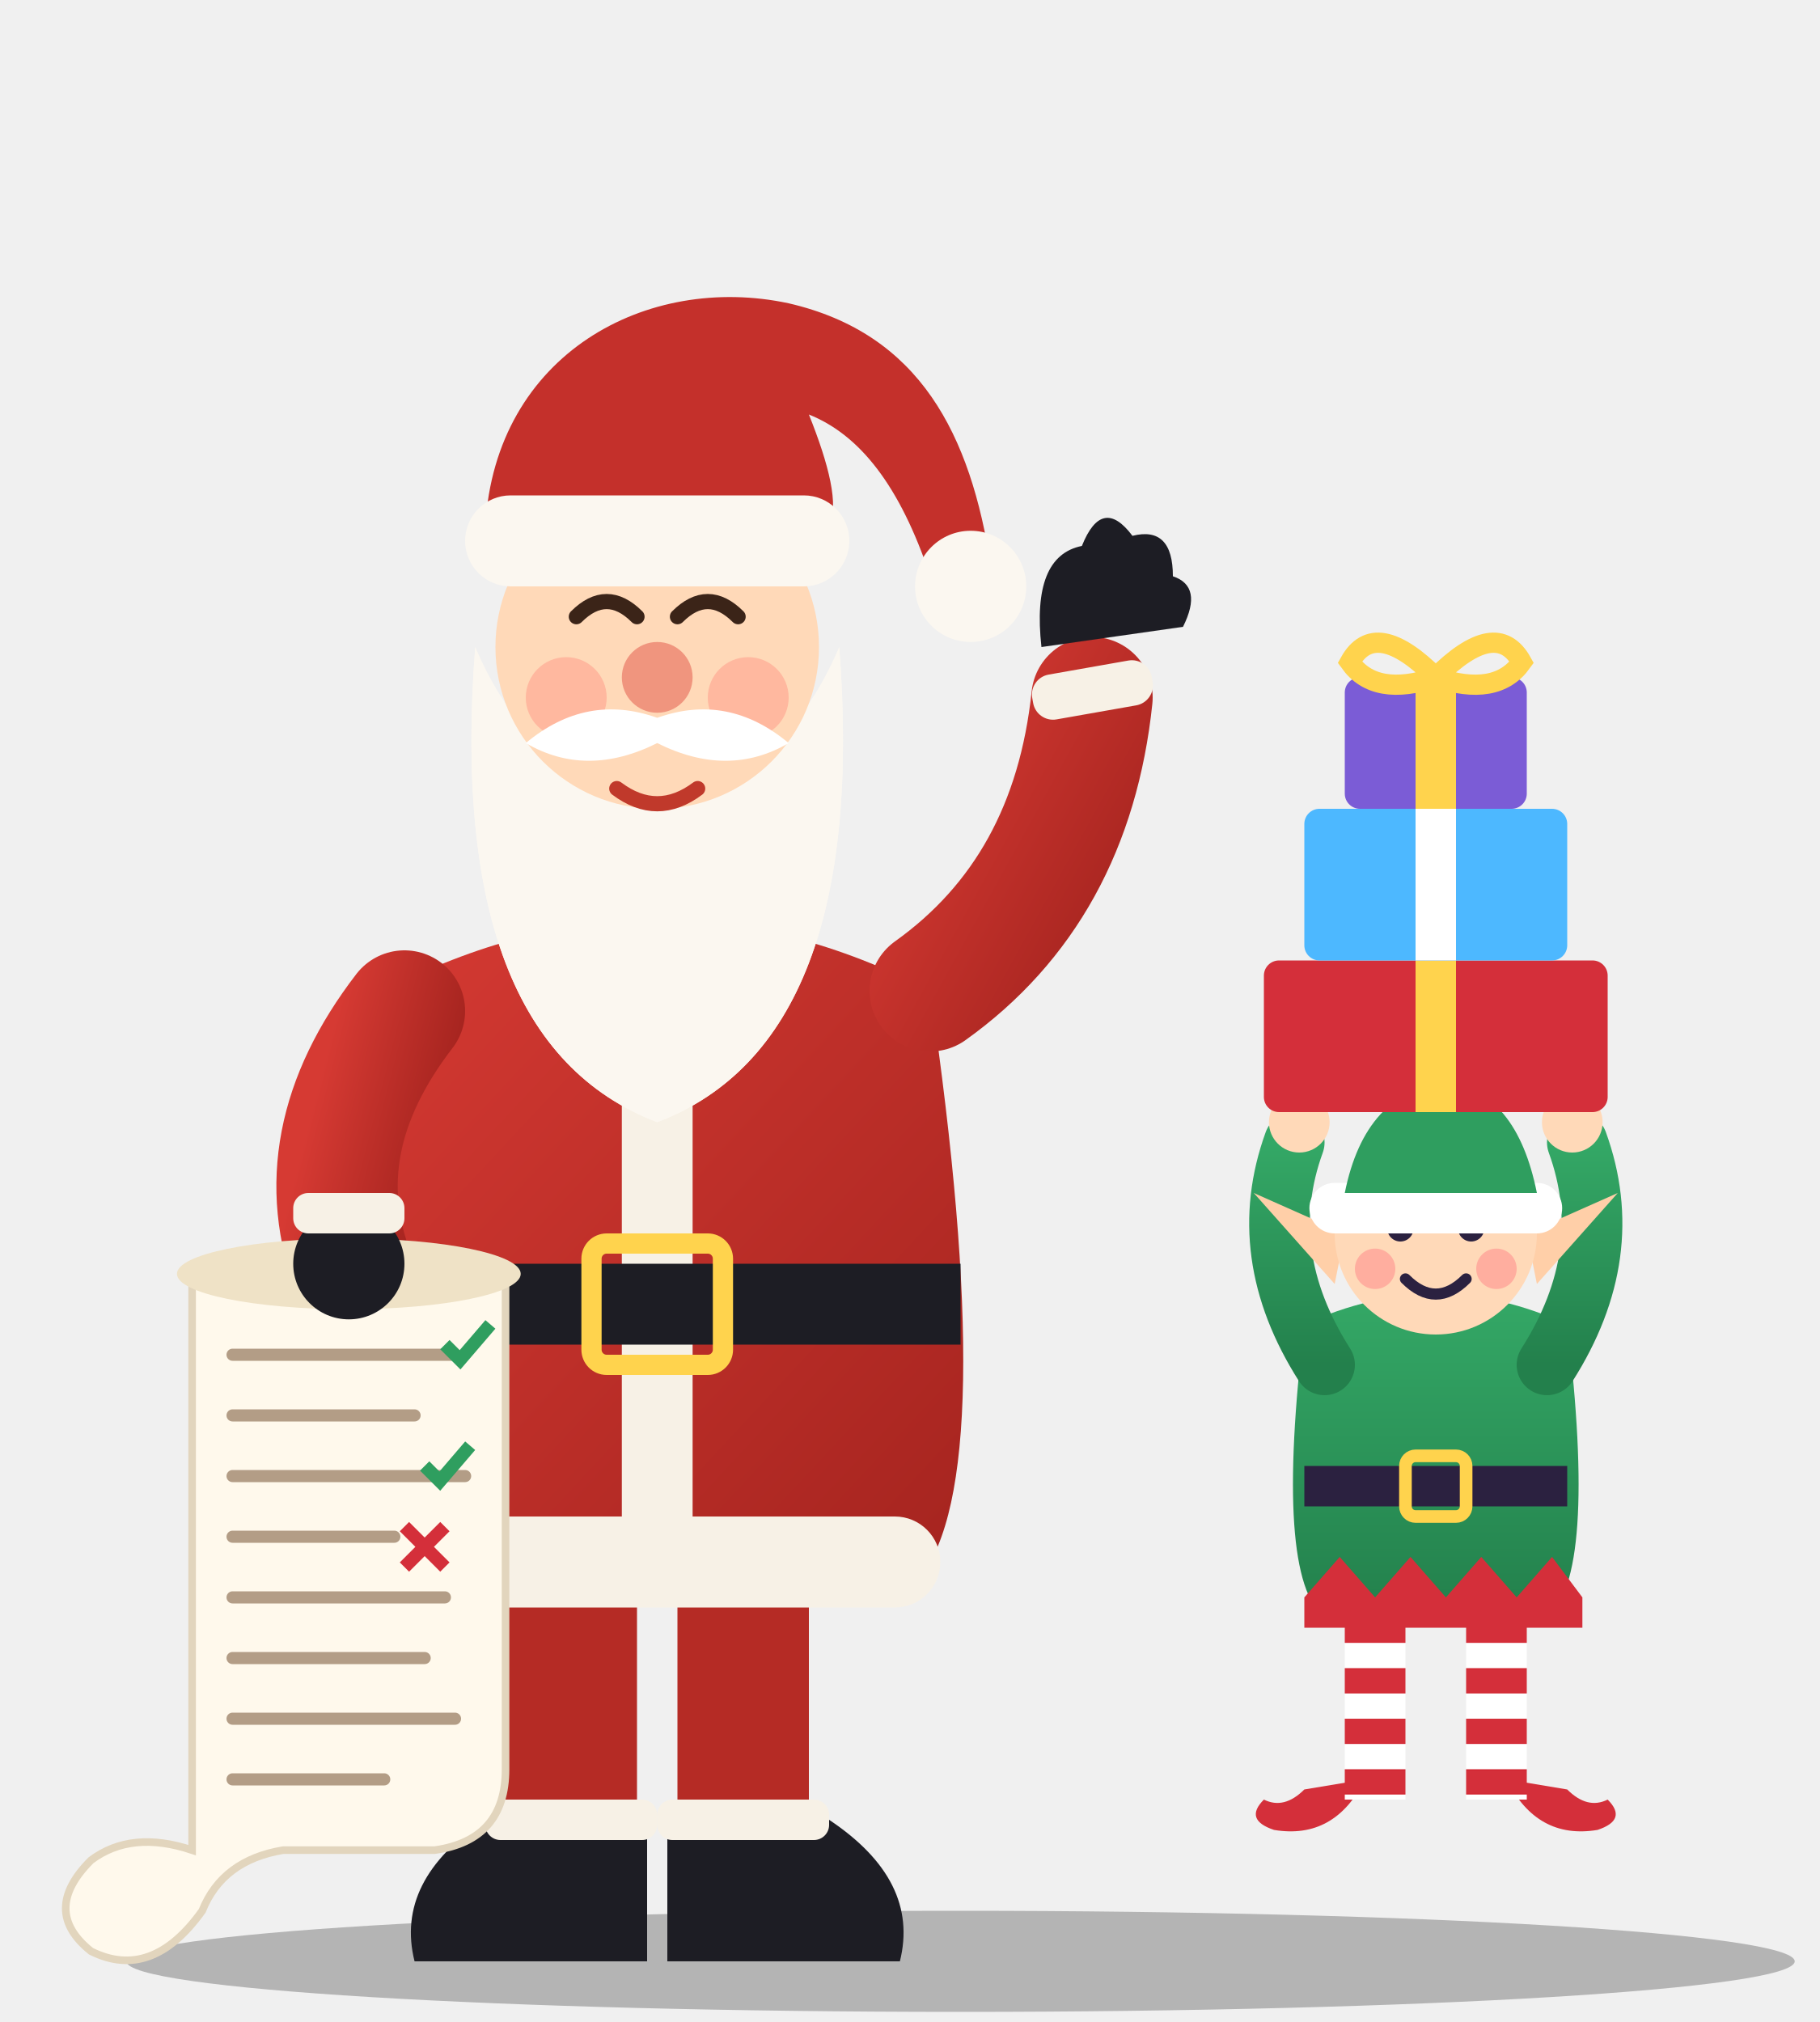
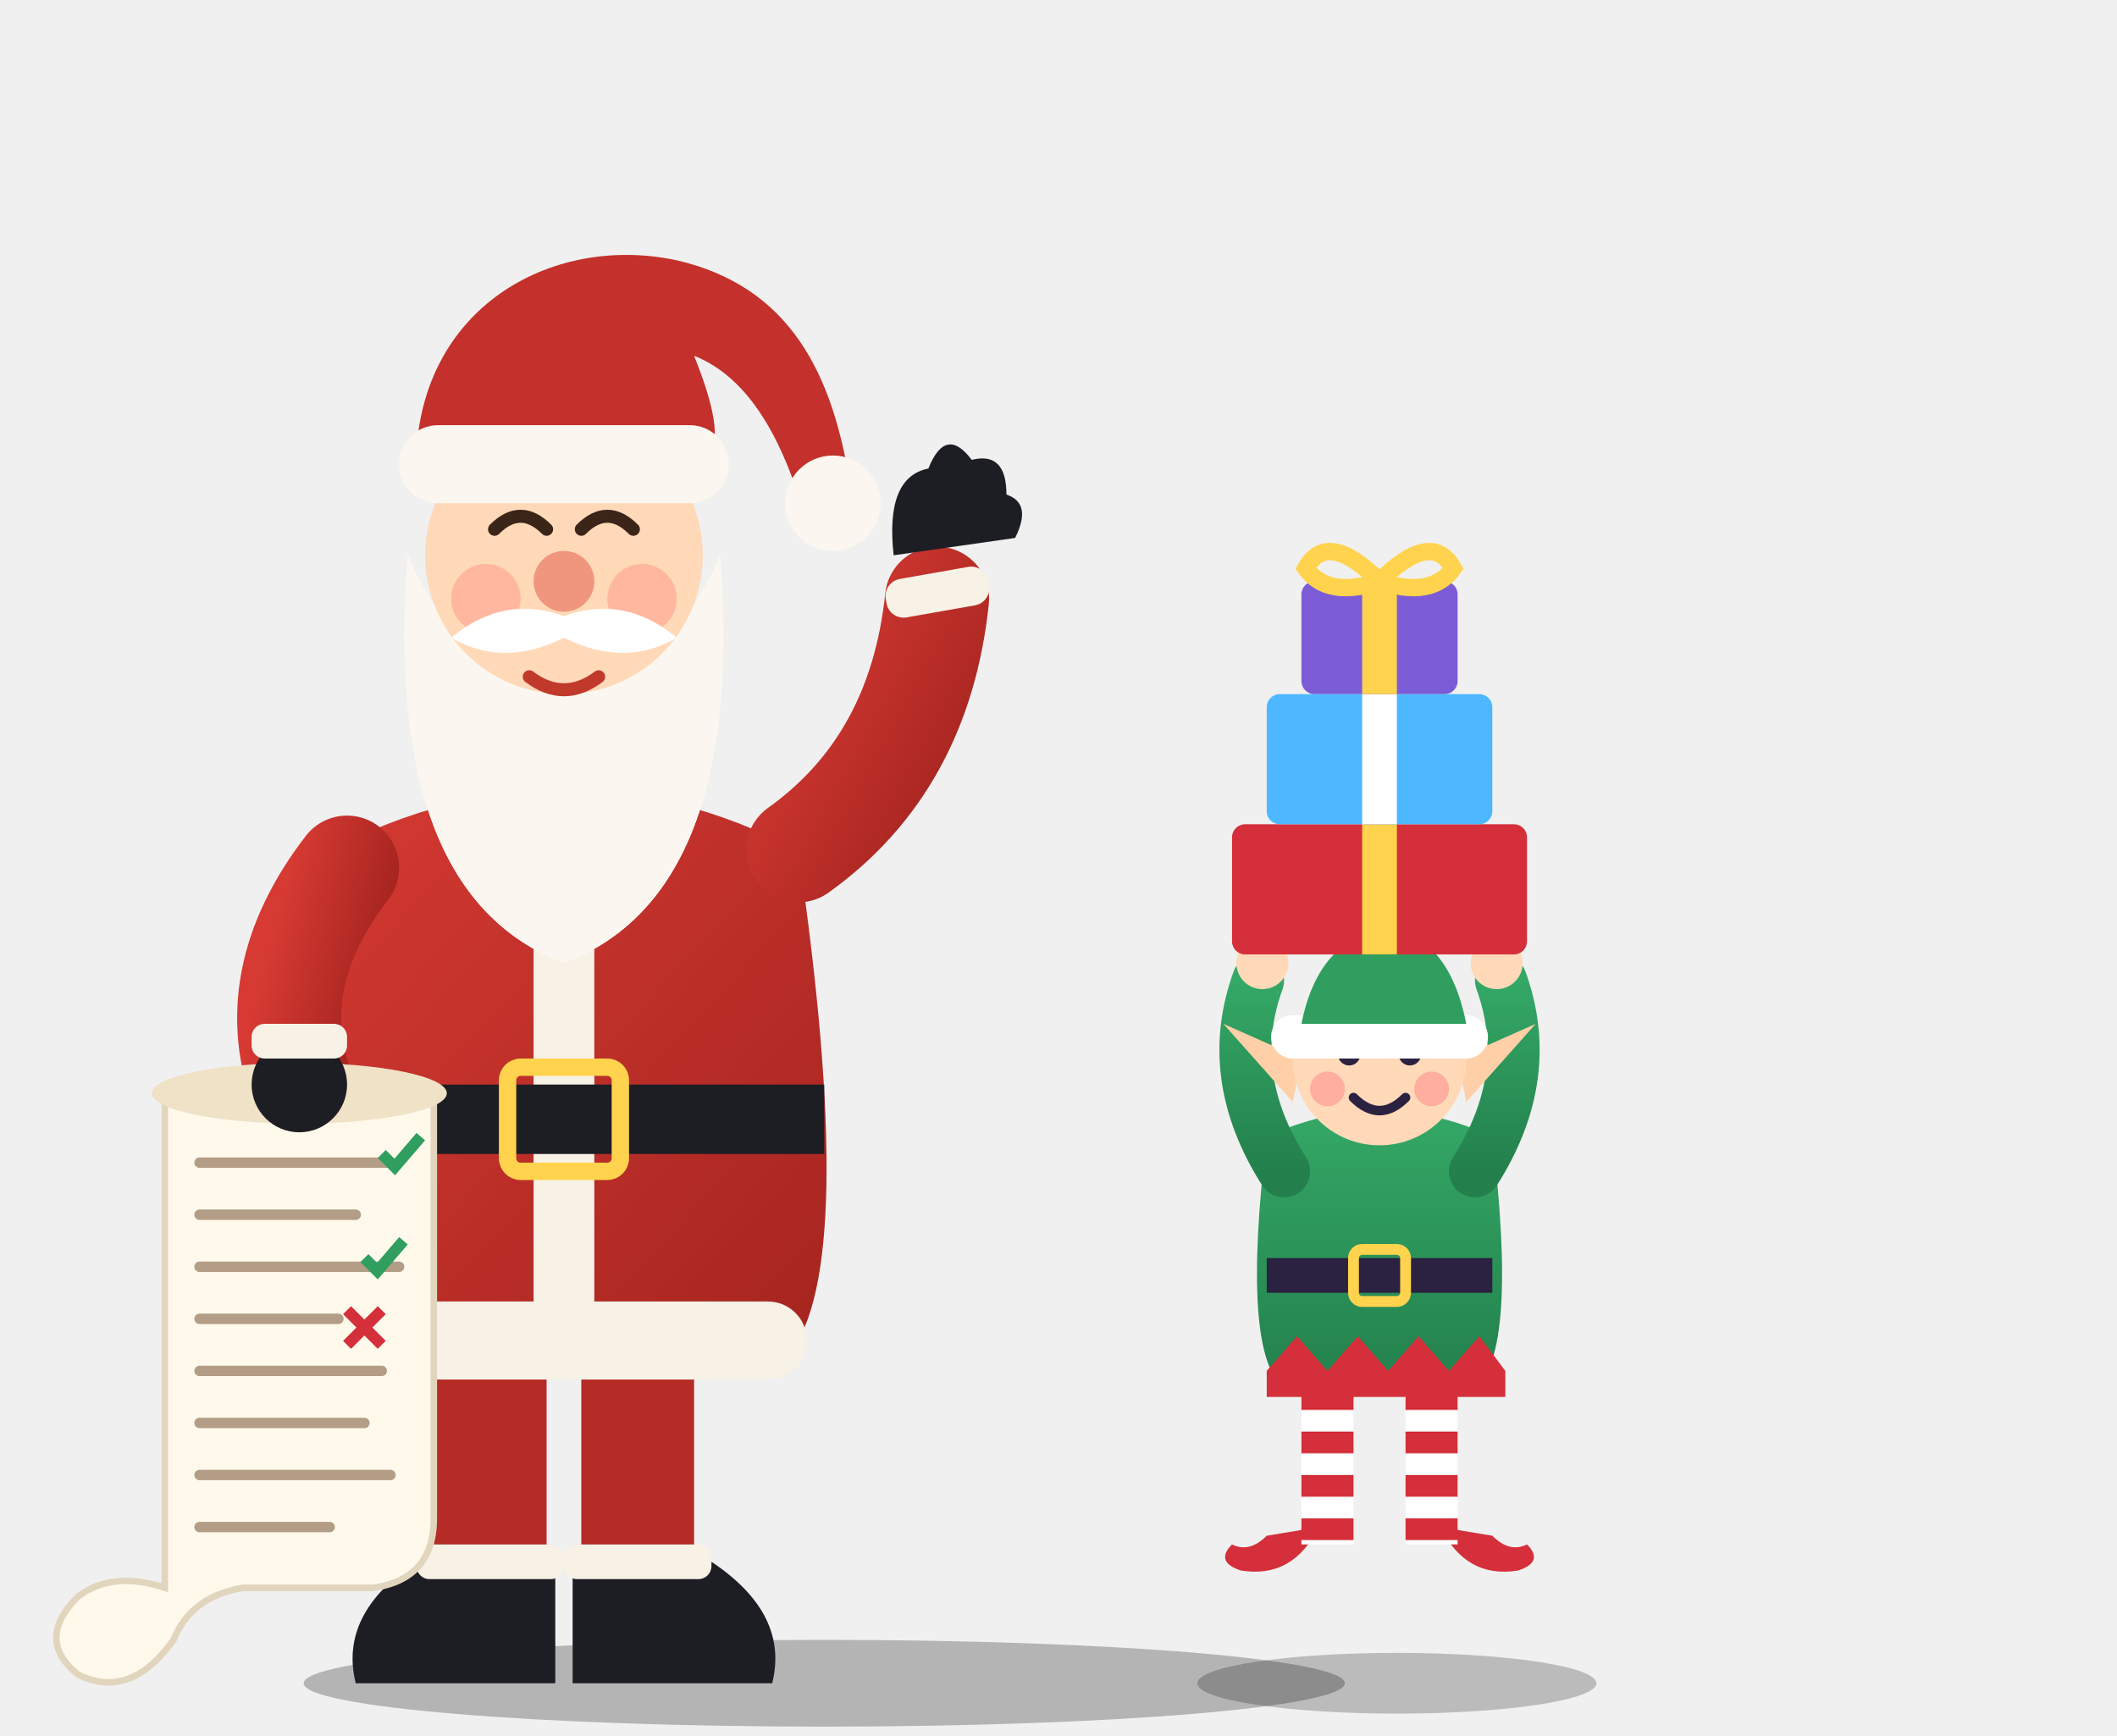
- <svg xmlns="http://www.w3.org/2000/svg" viewBox="0 0 360 400">
+ <svg xmlns="http://www.w3.org/2000/svg" viewBox="0 0 488 400">
  <style>
    .wave { transform-origin: 184px 190px; animation: wave 1.6s ease-in-out infinite; }
    @keyframes wave {
      0%, 100% { transform: rotate(0deg); }
      25%      { transform: rotate(-14deg); }
      50%      { transform: rotate(4deg); }
      75%      { transform: rotate(-14deg); }
    }
    .santa-head { transform-origin: 128px 150px; animation: tilt 3.2s ease-in-out infinite; }
    @keyframes tilt { 0%, 100% { transform: rotate(-2deg); } 50% { transform: rotate(3deg); } }
    .pompom { transform-origin: 186px 70px; animation: flop 3.2s ease-in-out infinite; }
    @keyframes flop { 0%, 100% { transform: rotate(-4deg); } 50% { transform: rotate(8deg); } }
    .elf { animation: hop .7s ease-in-out infinite alternate; }
    @keyframes hop { from { transform: translateY(0); } to { transform: translateY(-7px); } }
    .stack { transform-origin: 284px 210px; animation: sway 1.4s ease-in-out infinite; }
    @keyframes sway { 0%, 100% { transform: rotate(-3deg); } 50% { transform: rotate(3deg); } }
    @media (prefers-reduced-motion: reduce) { * { animation: none !important; } }
  </style>
  <defs>
    <linearGradient id="coat" x1="0" y1="0" x2="1" y2="1">
      <stop offset="0" stop-color="#d63a33" />
      <stop offset="1" stop-color="#a5241f" />
    </linearGradient>
    <linearGradient id="tunic2" x1="0" y1="0" x2="0" y2="1">
      <stop offset="0" stop-color="#34a866" />
      <stop offset="1" stop-color="#23804c" />
    </linearGradient>
    <pattern id="stripes" width="10" height="10" patternUnits="userSpaceOnUse">
      <rect width="10" height="10" fill="#fff" />
      <rect width="10" height="5" fill="#d42f3a" />
    </pattern>
  </defs>
-   <ellipse cx="190" cy="388" rx="165" ry="10" fill="#000" opacity=".25" />
+   <ellipse cx="190" cy="388" rx="120" ry="10" fill="#000" opacity=".25" />
+   <ellipse cx="322" cy="388" rx="46" ry="7" fill="#000" opacity=".22" />
  <rect x="100" y="300" width="26" height="66" fill="#b52b25" />
  <rect x="134" y="300" width="26" height="66" fill="#b52b25" />
  <path d="M96 360 H128 V388 H82 Q78 372 96 360 Z" fill="#1d1d24" />
  <path d="M132 360 H164 Q182 372 178 388 H132 Z" fill="#1d1d24" />
  <rect x="96" y="356" width="34" height="8" rx="3" fill="#f7f1e6" />
  <rect x="130" y="356" width="34" height="8" rx="3" fill="#f7f1e6" />
  <path d="M76 196 Q62 292 78 312 H182 Q198 292 184 196 Q130 168 76 196 Z" fill="url(#coat)" />
  <rect x="74" y="300" width="112" height="18" rx="9" fill="#f7f1e6" />
  <rect x="123" y="182" width="14" height="122" fill="#f7f1e6" />
  <rect x="70" y="250" width="120" height="16" fill="#1d1d24" />
  <rect x="117" y="246" width="26" height="24" rx="3" fill="none" stroke="#ffd34d" stroke-width="4" />
  <path d="M80 200 Q60 226 70 252" stroke="url(#coat)" stroke-width="24" stroke-linecap="round" fill="none" />
  <path d="M38 252 H100 V350 Q100 364 86 366 H56 Q44 368 40 378 Q30 392 18 386 Q8 378 18 368 Q26 362 38 366 Z" fill="#fff9ec" stroke="#e2d5bd" stroke-width="1.5" />
  <g stroke="#b39d86" stroke-width="2.4" stroke-linecap="round">
    <path d="M46 268 h44" />
    <path d="M46 280 h36" />
    <path d="M46 292 h46" />
    <path d="M46 304 h32" />
    <path d="M46 316 h42" />
    <path d="M46 328 h38" />
    <path d="M46 340 h44" />
    <path d="M46 352 h30" />
  </g>
  <g fill="#2f9e5f">
    <path d="M88 266 l3 3 l6 -7" stroke="#2f9e5f" stroke-width="2.6" fill="none" />
    <path d="M84 290 l3 3 l6 -7" stroke="#2f9e5f" stroke-width="2.6" fill="none" />
  </g>
  <path d="M80 302 l8 8 M88 302 l-8 8" stroke="#d42f3a" stroke-width="2.6" />
  <ellipse cx="69" cy="252" rx="34" ry="7" fill="#efe2c6" />
  <circle cx="69" cy="250" r="11" fill="#1d1d24" />
  <rect x="58" y="236" width="22" height="8" rx="3" fill="#f7f1e6" />
  <g class="santa-head">
    <path d="M94 128 Q88 206 130 222 Q172 206 166 128 Q154 156 130 156 Q106 156 94 128 Z" fill="#fbf7f0" />
    <circle cx="130" cy="128" r="32" fill="#ffd9b8" />
    <path d="M94 128 Q88 206 130 222 Q172 206 166 128 Q158 168 130 168 Q102 168 94 128 Z" fill="#fbf7f0" />
    <circle cx="112" cy="138" r="8" fill="#ff9c8a" opacity=".55" />
    <circle cx="148" cy="138" r="8" fill="#ff9c8a" opacity=".55" />
    <path d="M114 122 q6 -6 12 0 M134 122 q6 -6 12 0" stroke="#3b2418" stroke-width="3" fill="none" stroke-linecap="round" />
    <circle cx="130" cy="134" r="7" fill="#f0957e" />
    <path d="M130 142 q-14 -5 -26 5 q12 7 26 0 q14 7 26 0 q-12 -10 -26 -5" fill="#fff" />
    <path d="M122 156 q8 6 16 0" stroke="#c0392b" stroke-width="3" fill="none" stroke-linecap="round" />
    <path d="M96 104 C98 70 128 54 156 60 C182 66 192 86 196 112 L184 114 C178 96 170 86 160 82 C164 92 166 100 164 104 Z" fill="#c4302b" />
    <rect x="92" y="98" width="76" height="18" rx="9" fill="#fbf7f0" />
    <g class="pompom">
      <circle cx="192" cy="116" r="11" fill="#fbf7f0" />
    </g>
  </g>
  <g class="wave">
    <path d="M184 196 Q212 176 216 138" stroke="url(#coat)" stroke-width="24" stroke-linecap="round" fill="none" />
    <rect x="204" y="132" width="24" height="9" rx="4" fill="#f7f1e6" transform="rotate(-10 216 136)" />
    <path d="M206 128 q-2 -18 8 -20 q4 -10 10 -2 q8 -2 8 8 q6 2 2 10 Z" fill="#1d1d24" />
  </g>
-   <g class="elf">
-     <path d="M270 352 q-6 12 -18 10 q-6 -2 -2 -6 q4 2 8 -2 Z" fill="#d42f3a" />
-     <path d="M298 352 q6 12 18 10 q6 -2 2 -6 q-4 2 -8 -2 Z" fill="#d42f3a" />
-     <rect x="266" y="312" width="12" height="44" fill="url(#stripes)" />
-     <rect x="290" y="312" width="12" height="44" fill="url(#stripes)" />
-     <path d="M258 262 Q252 312 262 320 H306 Q316 312 310 262 Q284 250 258 262 Z" fill="url(#tunic2)" />
-     <path d="M258 316 l7 -8 l7 8 l7 -8 l7 8 l7 -8 l7 8 l7 -8 l6 8 V322 H258 Z" fill="#d42f3a" />
-     <rect x="258" y="290" width="52" height="8" fill="#2b2140" />
-     <rect x="278" y="288" width="12" height="12" rx="2" fill="none" stroke="#ffd34d" stroke-width="2.5" />
-     <path d="M262 270 Q248 248 256 226" stroke="url(#tunic2)" stroke-width="12" stroke-linecap="round" fill="none" />
-     <path d="M306 270 Q320 248 312 226" stroke="url(#tunic2)" stroke-width="12" stroke-linecap="round" fill="none" />
-     <circle cx="257" cy="222" r="6" fill="#ffd9b8" />
-     <circle cx="311" cy="222" r="6" fill="#ffd9b8" />
-     <path d="M266 244 L248 236 L264 254 Z" fill="#ffcfa8" />
-     <path d="M302 244 L320 236 L304 254 Z" fill="#ffcfa8" />
-     <circle cx="284" cy="244" r="20" fill="#ffd9b8" />
-     <circle cx="277" cy="243" r="2.6" fill="#2b2140" />
-     <circle cx="291" cy="243" r="2.6" fill="#2b2140" />
-     <circle cx="272" cy="251" r="4" fill="#ff8a8a" opacity=".55" />
-     <circle cx="296" cy="251" r="4" fill="#ff8a8a" opacity=".55" />
-     <path d="M278 253 q6 6 12 0" stroke="#2b2140" stroke-width="2.2" fill="none" stroke-linecap="round" />
-     <path d="M264 234 h40 a5 5 0 0 1 0 10 h-40 a5 5 0 0 1 0 -10 Z" fill="#fff" />
-     <path d="M266 236 Q270 216 286 214 Q300 216 304 236 Z" fill="#2f9e5f" />
-     <g class="stack">
-       <rect x="250" y="190" width="68" height="30" rx="3" fill="#d42f3a" />
-       <rect x="280" y="190" width="8" height="30" fill="#ffd34d" />
-       <rect x="258" y="160" width="52" height="30" rx="3" fill="#4db8ff" />
-       <rect x="280" y="160" width="8" height="30" fill="#fff" />
-       <rect x="266" y="134" width="36" height="26" rx="3" fill="#7b5cd6" />
-       <rect x="280" y="134" width="8" height="26" fill="#ffd34d" />
-       <path d="M284 134 q-12 -12 -17 -3 q5 7 17 3 q12 -12 17 -3 q-5 7 -17 3" fill="none" stroke="#ffd34d" stroke-width="4" />
+   <g transform="translate(34 0)">
+     <g class="elf">
+       <path d="M270 352 q-6 12 -18 10 q-6 -2 -2 -6 q4 2 8 -2 Z" fill="#d42f3a" />
+       <path d="M298 352 q6 12 18 10 q6 -2 2 -6 q-4 2 -8 -2 Z" fill="#d42f3a" />
+       <rect x="266" y="312" width="12" height="44" fill="url(#stripes)" />
+       <rect x="290" y="312" width="12" height="44" fill="url(#stripes)" />
+       <path d="M258 262 Q252 312 262 320 H306 Q316 312 310 262 Q284 250 258 262 Z" fill="url(#tunic2)" />
+       <path d="M258 316 l7 -8 l7 8 l7 -8 l7 8 l7 -8 l7 8 l7 -8 l6 8 V322 H258 Z" fill="#d42f3a" />
+       <rect x="258" y="290" width="52" height="8" fill="#2b2140" />
+       <rect x="278" y="288" width="12" height="12" rx="2" fill="none" stroke="#ffd34d" stroke-width="2.5" />
+       <path d="M262 270 Q248 248 256 226" stroke="url(#tunic2)" stroke-width="12" stroke-linecap="round" fill="none" />
+       <path d="M306 270 Q320 248 312 226" stroke="url(#tunic2)" stroke-width="12" stroke-linecap="round" fill="none" />
+       <circle cx="257" cy="222" r="6" fill="#ffd9b8" />
+       <circle cx="311" cy="222" r="6" fill="#ffd9b8" />
+       <path d="M266 244 L248 236 L264 254 Z" fill="#ffcfa8" />
+       <path d="M302 244 L320 236 L304 254 Z" fill="#ffcfa8" />
+       <circle cx="284" cy="244" r="20" fill="#ffd9b8" />
+       <circle cx="277" cy="243" r="2.6" fill="#2b2140" />
+       <circle cx="291" cy="243" r="2.6" fill="#2b2140" />
+       <circle cx="272" cy="251" r="4" fill="#ff8a8a" opacity=".55" />
+       <circle cx="296" cy="251" r="4" fill="#ff8a8a" opacity=".55" />
+       <path d="M278 253 q6 6 12 0" stroke="#2b2140" stroke-width="2.2" fill="none" stroke-linecap="round" />
+       <path d="M264 234 h40 a5 5 0 0 1 0 10 h-40 a5 5 0 0 1 0 -10 Z" fill="#fff" />
+       <path d="M266 236 Q270 216 286 214 Q300 216 304 236 Z" fill="#2f9e5f" />
+       <g class="stack">
+         <rect x="250" y="190" width="68" height="30" rx="3" fill="#d42f3a" />
+         <rect x="280" y="190" width="8" height="30" fill="#ffd34d" />
+         <rect x="258" y="160" width="52" height="30" rx="3" fill="#4db8ff" />
+         <rect x="280" y="160" width="8" height="30" fill="#fff" />
+         <rect x="266" y="134" width="36" height="26" rx="3" fill="#7b5cd6" />
+         <rect x="280" y="134" width="8" height="26" fill="#ffd34d" />
+         <path d="M284 134 q-12 -12 -17 -3 q5 7 17 3 q12 -12 17 -3 q-5 7 -17 3" fill="none" stroke="#ffd34d" stroke-width="4" />
+       </g>
    </g>
  </g>
</svg>
